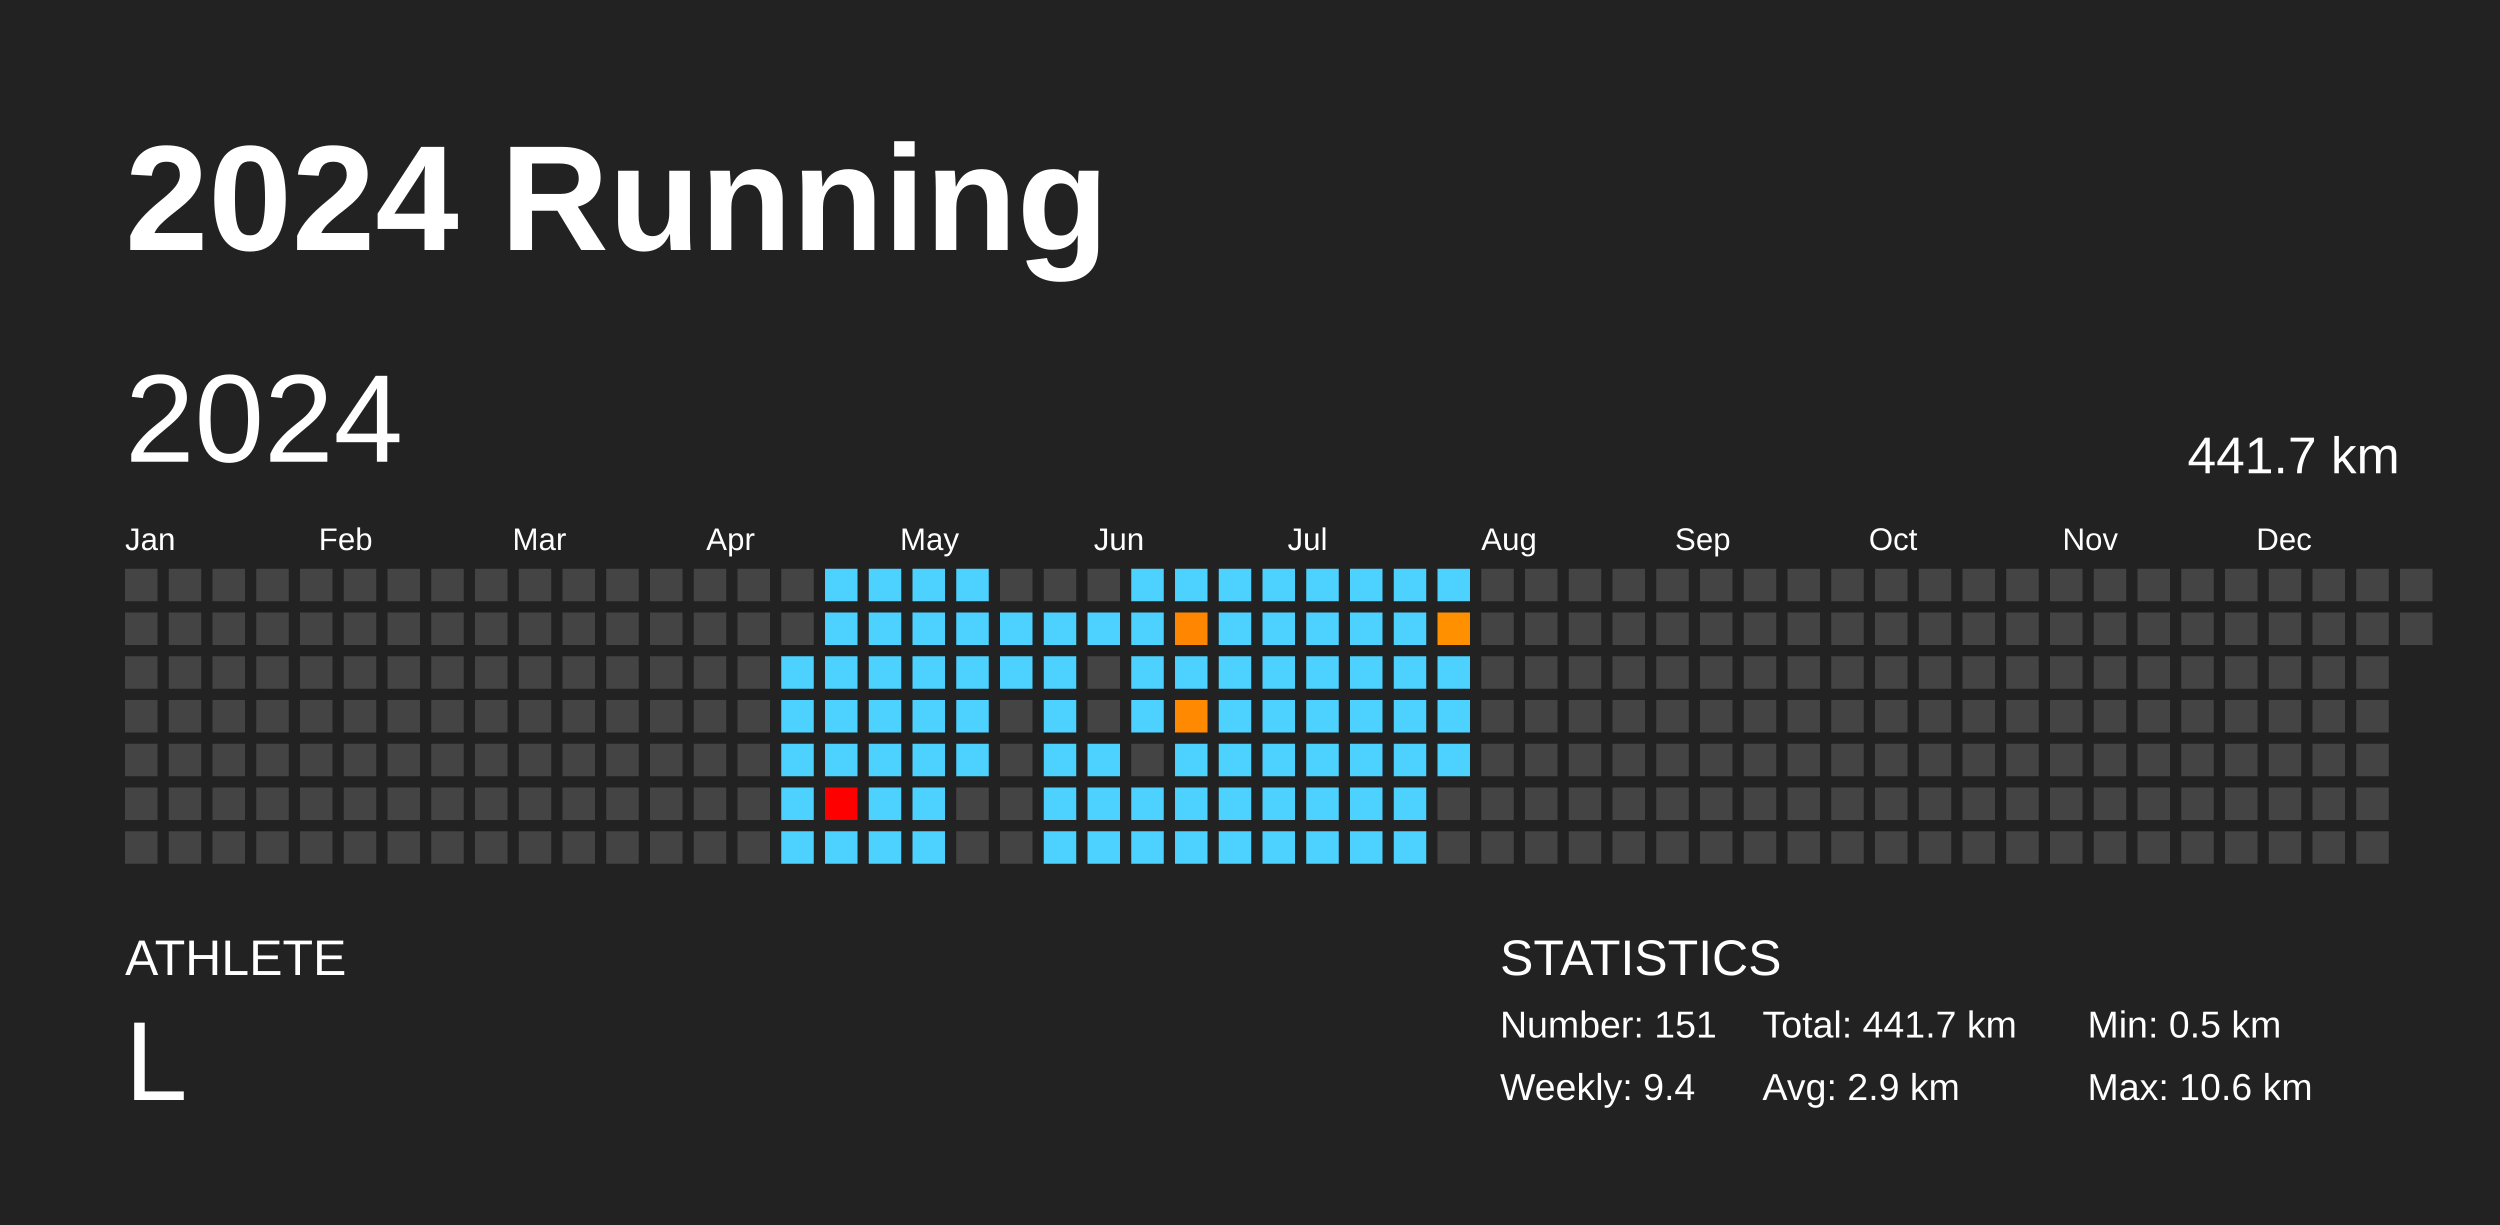
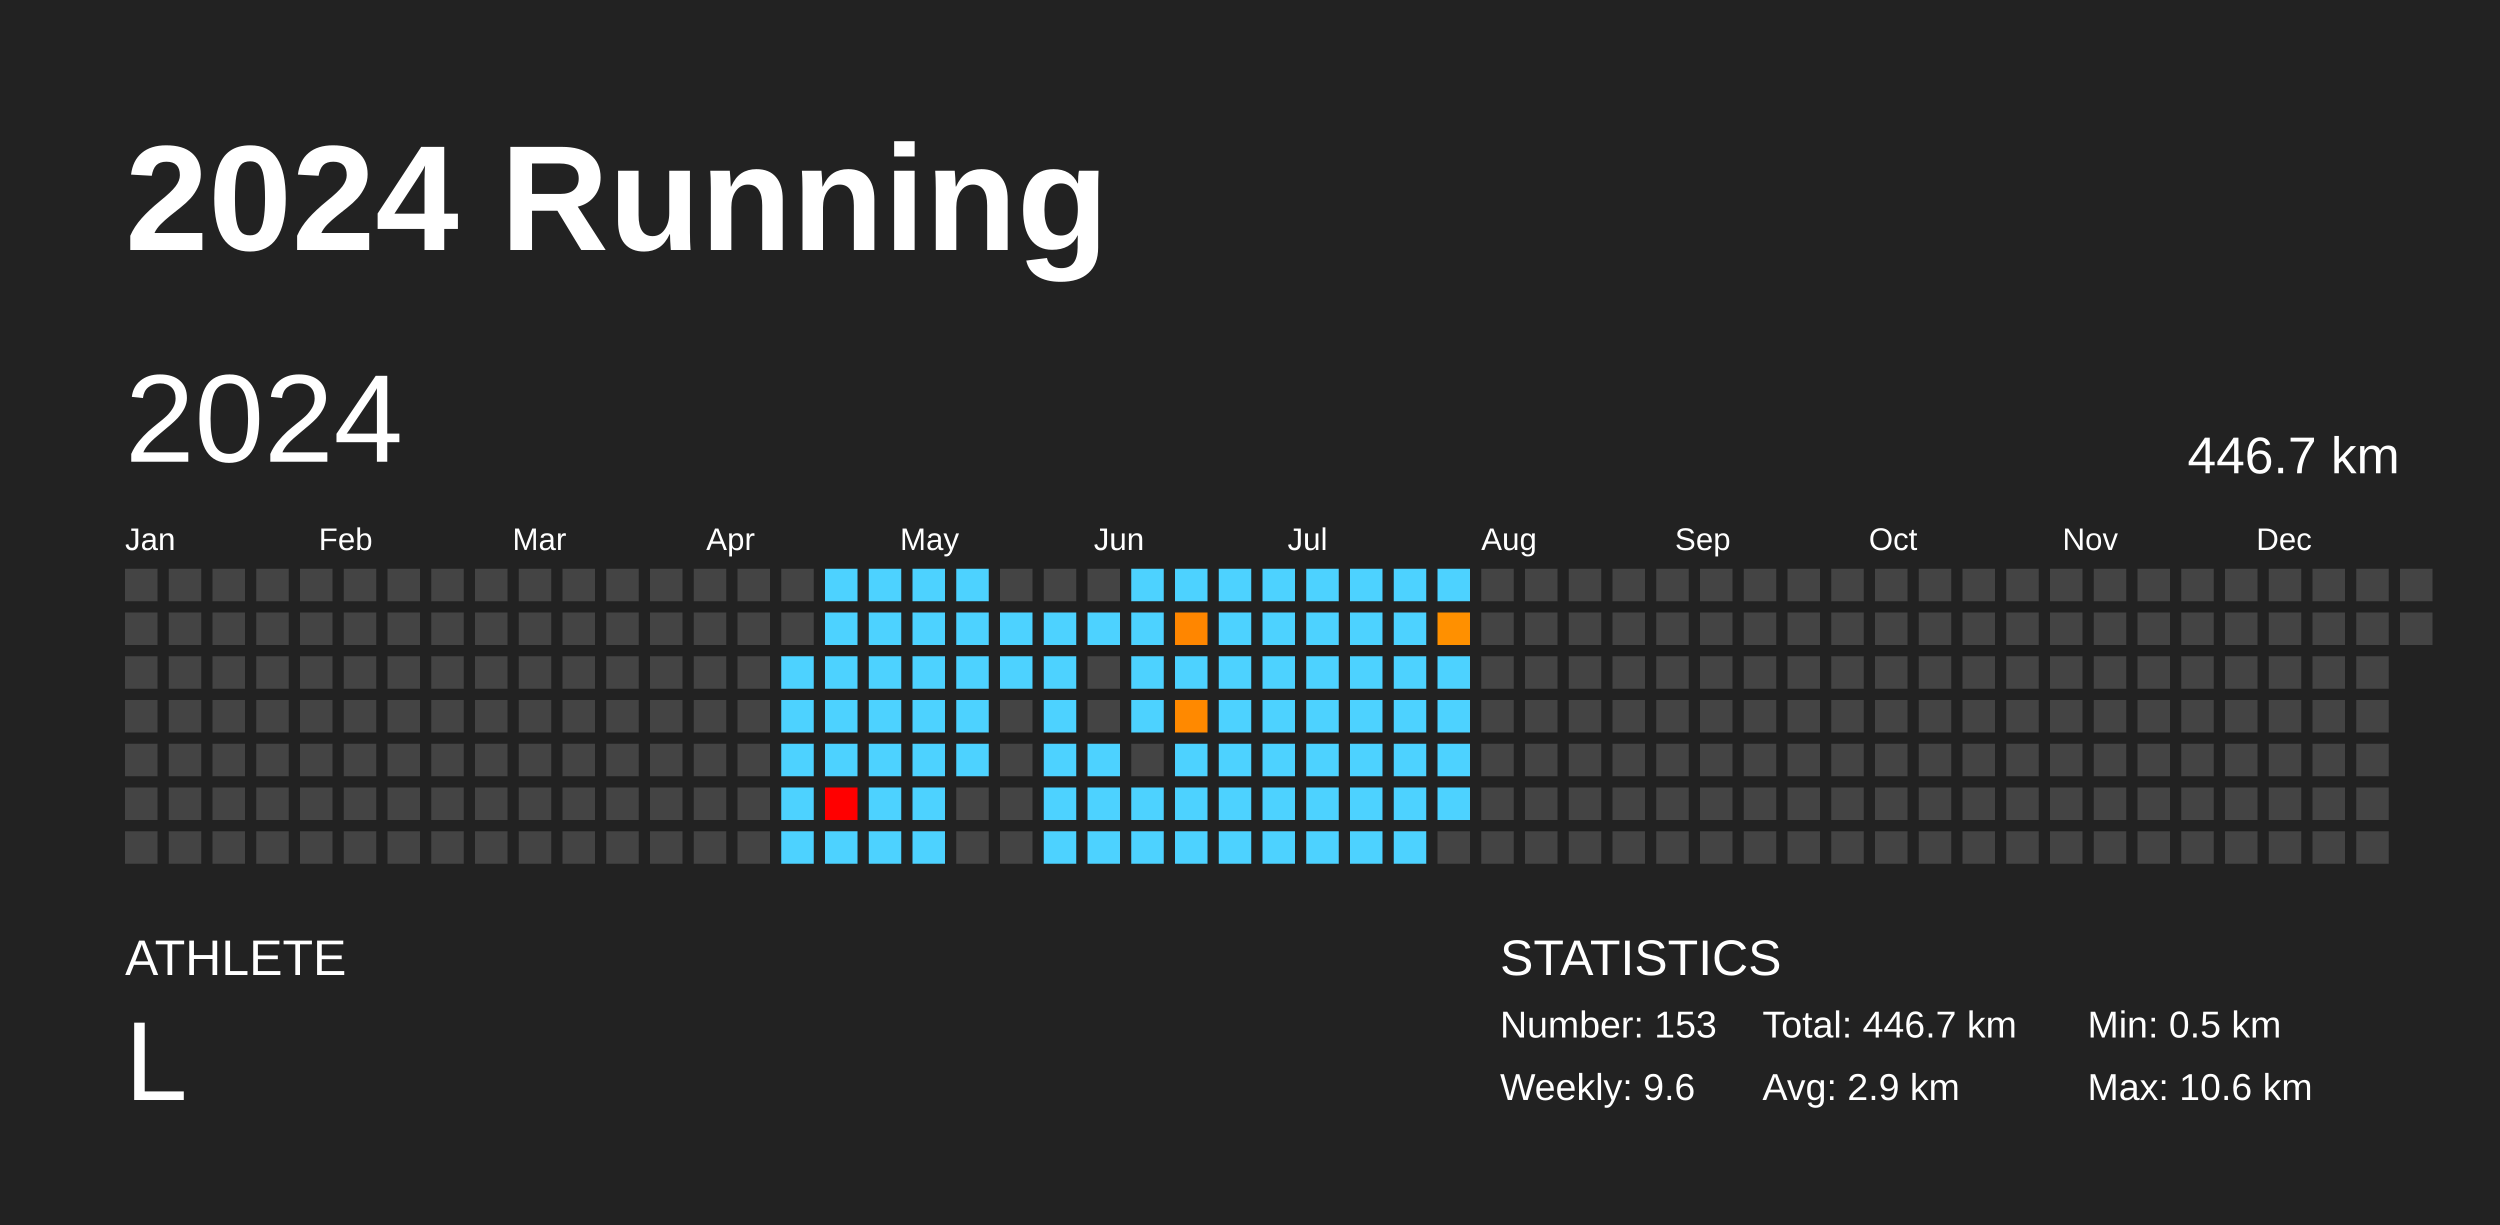
<svg xmlns="http://www.w3.org/2000/svg" baseProfile="full" height="98mm" version="1.1" viewBox="0,0,200,98" width="200mm">
  <defs />
  <rect fill="#222222" height="98" width="200" x="0" y="0" />
  <text fill="#FFFFFF" style="font-size:12px; font-family:Arial; font-weight:bold;" x="10" y="20">2024 Running</text>
  <text fill="#FFFFFF" style="font-size:4px; font-family:Arial" x="10" y="78">ATHLETE</text>
  <text fill="#FFFFFF" style="font-size:9px; font-family:Arial" x="10" y="88">L</text>
  <text fill="#FFFFFF" style="font-size:4px; font-family:Arial" x="120" y="78">STATISTICS</text>
-   <text fill="#FFFFFF" style="font-size:3px; font-family:Arial" x="120" y="83">Number: 151</text>
-   <text fill="#FFFFFF" style="font-size:3px; font-family:Arial" x="120" y="88">Weekly: 9.4</text>
-   <text fill="#FFFFFF" style="font-size:3px; font-family:Arial" x="141" y="83">Total: 441.7 km</text>
+   <text fill="#FFFFFF" style="font-size:3px; font-family:Arial" x="120" y="83">Number: 153</text>
+   <text fill="#FFFFFF" style="font-size:3px; font-family:Arial" x="120" y="88">Weekly: 9.6</text>
+   <text fill="#FFFFFF" style="font-size:3px; font-family:Arial" x="141" y="83">Total: 446.7 km</text>
  <text fill="#FFFFFF" style="font-size:3px; font-family:Arial" x="141" y="88">Avg: 2.9 km</text>
  <text fill="#FFFFFF" style="font-size:3px; font-family:Arial" x="167" y="83">Min: 0.5 km</text>
  <text fill="#FFFFFF" style="font-size:3px; font-family:Arial" x="167" y="88">Max: 10.6 km</text>
  <text dominant-baseline="hanging" fill="#FFFFFF" style="font-size:10.0px; font-family:Arial;" x="10" y="30">2024</text>
-   <text dominant-baseline="hanging" fill="#FFFFFF" style="font-size:4.125px; font-family:Arial;" x="175" y="35">441.7 km</text>
+   <text dominant-baseline="hanging" fill="#FFFFFF" style="font-size:4.125px; font-family:Arial;" x="175" y="35">446.7 km</text>
  <text fill="#FFFFFF" style="font-size:2.5px; font-family:Arial" x="10.0" y="44">Jan</text>
  <text fill="#FFFFFF" style="font-size:2.5px; font-family:Arial" x="25.5" y="44">Feb</text>
  <text fill="#FFFFFF" style="font-size:2.5px; font-family:Arial" x="41.0" y="44">Mar</text>
  <text fill="#FFFFFF" style="font-size:2.5px; font-family:Arial" x="56.5" y="44">Apr</text>
  <text fill="#FFFFFF" style="font-size:2.5px; font-family:Arial" x="72.0" y="44">May</text>
  <text fill="#FFFFFF" style="font-size:2.5px; font-family:Arial" x="87.5" y="44">Jun</text>
  <text fill="#FFFFFF" style="font-size:2.5px; font-family:Arial" x="103.0" y="44">Jul</text>
  <text fill="#FFFFFF" style="font-size:2.5px; font-family:Arial" x="118.5" y="44">Aug</text>
  <text fill="#FFFFFF" style="font-size:2.5px; font-family:Arial" x="134.0" y="44">Sep</text>
  <text fill="#FFFFFF" style="font-size:2.5px; font-family:Arial" x="149.5" y="44">Oct</text>
  <text fill="#FFFFFF" style="font-size:2.5px; font-family:Arial" x="165.0" y="44">Nov</text>
  <text fill="#FFFFFF" style="font-size:2.5px; font-family:Arial" x="180.5" y="44">Dec</text>
  <rect fill="#444444" height="2.6" width="2.6" x="10.0" y="45.5" />
  <rect fill="#444444" height="2.6" width="2.6" x="10.0" y="49.0" />
  <rect fill="#444444" height="2.6" width="2.6" x="10.0" y="52.5" />
  <rect fill="#444444" height="2.6" width="2.6" x="10.0" y="56.0" />
  <rect fill="#444444" height="2.6" width="2.6" x="10.0" y="59.5" />
  <rect fill="#444444" height="2.6" width="2.6" x="10.0" y="63.0" />
  <rect fill="#444444" height="2.6" width="2.6" x="10.0" y="66.5" />
  <rect fill="#444444" height="2.6" width="2.6" x="13.5" y="45.5" />
  <rect fill="#444444" height="2.6" width="2.6" x="13.5" y="49.0" />
  <rect fill="#444444" height="2.6" width="2.6" x="13.5" y="52.5" />
  <rect fill="#444444" height="2.6" width="2.6" x="13.5" y="56.0" />
  <rect fill="#444444" height="2.6" width="2.6" x="13.5" y="59.5" />
  <rect fill="#444444" height="2.6" width="2.6" x="13.5" y="63.0" />
  <rect fill="#444444" height="2.6" width="2.6" x="13.5" y="66.5" />
  <rect fill="#444444" height="2.6" width="2.6" x="17.0" y="45.5" />
  <rect fill="#444444" height="2.6" width="2.6" x="17.0" y="49.0" />
  <rect fill="#444444" height="2.6" width="2.6" x="17.0" y="52.5" />
  <rect fill="#444444" height="2.6" width="2.6" x="17.0" y="56.0" />
  <rect fill="#444444" height="2.6" width="2.6" x="17.0" y="59.5" />
  <rect fill="#444444" height="2.6" width="2.6" x="17.0" y="63.0" />
  <rect fill="#444444" height="2.6" width="2.6" x="17.0" y="66.5" />
  <rect fill="#444444" height="2.6" width="2.6" x="20.5" y="45.5" />
  <rect fill="#444444" height="2.6" width="2.6" x="20.5" y="49.0" />
  <rect fill="#444444" height="2.6" width="2.6" x="20.5" y="52.5" />
  <rect fill="#444444" height="2.6" width="2.6" x="20.5" y="56.0" />
  <rect fill="#444444" height="2.6" width="2.6" x="20.5" y="59.5" />
  <rect fill="#444444" height="2.6" width="2.6" x="20.5" y="63.0" />
  <rect fill="#444444" height="2.6" width="2.6" x="20.5" y="66.5" />
  <rect fill="#444444" height="2.6" width="2.6" x="24.0" y="45.5" />
  <rect fill="#444444" height="2.6" width="2.6" x="24.0" y="49.0" />
  <rect fill="#444444" height="2.6" width="2.6" x="24.0" y="52.5" />
  <rect fill="#444444" height="2.6" width="2.6" x="24.0" y="56.0" />
  <rect fill="#444444" height="2.6" width="2.6" x="24.0" y="59.5" />
  <rect fill="#444444" height="2.6" width="2.6" x="24.0" y="63.0" />
  <rect fill="#444444" height="2.6" width="2.6" x="24.0" y="66.5" />
  <rect fill="#444444" height="2.6" width="2.6" x="27.5" y="45.5" />
  <rect fill="#444444" height="2.6" width="2.6" x="27.5" y="49.0" />
  <rect fill="#444444" height="2.6" width="2.6" x="27.5" y="52.5" />
  <rect fill="#444444" height="2.6" width="2.6" x="27.5" y="56.0" />
  <rect fill="#444444" height="2.6" width="2.6" x="27.5" y="59.5" />
  <rect fill="#444444" height="2.6" width="2.6" x="27.5" y="63.0" />
  <rect fill="#444444" height="2.6" width="2.6" x="27.5" y="66.5" />
  <rect fill="#444444" height="2.6" width="2.6" x="31.0" y="45.5" />
  <rect fill="#444444" height="2.6" width="2.6" x="31.0" y="49.0" />
  <rect fill="#444444" height="2.6" width="2.6" x="31.0" y="52.5" />
  <rect fill="#444444" height="2.6" width="2.6" x="31.0" y="56.0" />
  <rect fill="#444444" height="2.6" width="2.6" x="31.0" y="59.5" />
  <rect fill="#444444" height="2.6" width="2.6" x="31.0" y="63.0" />
  <rect fill="#444444" height="2.6" width="2.6" x="31.0" y="66.5" />
  <rect fill="#444444" height="2.6" width="2.6" x="34.5" y="45.5" />
  <rect fill="#444444" height="2.6" width="2.6" x="34.5" y="49.0" />
  <rect fill="#444444" height="2.6" width="2.6" x="34.5" y="52.5" />
  <rect fill="#444444" height="2.6" width="2.6" x="34.5" y="56.0" />
  <rect fill="#444444" height="2.6" width="2.6" x="34.5" y="59.5" />
  <rect fill="#444444" height="2.6" width="2.6" x="34.5" y="63.0" />
  <rect fill="#444444" height="2.6" width="2.6" x="34.5" y="66.5" />
  <rect fill="#444444" height="2.6" width="2.6" x="38.0" y="45.5" />
  <rect fill="#444444" height="2.6" width="2.6" x="38.0" y="49.0" />
  <rect fill="#444444" height="2.6" width="2.6" x="38.0" y="52.5" />
  <rect fill="#444444" height="2.6" width="2.6" x="38.0" y="56.0" />
  <rect fill="#444444" height="2.6" width="2.6" x="38.0" y="59.5" />
  <rect fill="#444444" height="2.6" width="2.6" x="38.0" y="63.0" />
  <rect fill="#444444" height="2.6" width="2.6" x="38.0" y="66.5" />
  <rect fill="#444444" height="2.6" width="2.6" x="41.5" y="45.5" />
  <rect fill="#444444" height="2.6" width="2.6" x="41.5" y="49.0" />
  <rect fill="#444444" height="2.6" width="2.6" x="41.5" y="52.5" />
  <rect fill="#444444" height="2.6" width="2.6" x="41.5" y="56.0" />
  <rect fill="#444444" height="2.6" width="2.6" x="41.5" y="59.5" />
  <rect fill="#444444" height="2.6" width="2.6" x="41.5" y="63.0" />
  <rect fill="#444444" height="2.6" width="2.6" x="41.5" y="66.5" />
  <rect fill="#444444" height="2.6" width="2.6" x="45.0" y="45.5" />
  <rect fill="#444444" height="2.6" width="2.6" x="45.0" y="49.0" />
  <rect fill="#444444" height="2.6" width="2.6" x="45.0" y="52.5" />
  <rect fill="#444444" height="2.6" width="2.6" x="45.0" y="56.0" />
  <rect fill="#444444" height="2.6" width="2.6" x="45.0" y="59.5" />
  <rect fill="#444444" height="2.6" width="2.6" x="45.0" y="63.0" />
  <rect fill="#444444" height="2.6" width="2.6" x="45.0" y="66.5" />
  <rect fill="#444444" height="2.6" width="2.6" x="48.5" y="45.5" />
  <rect fill="#444444" height="2.6" width="2.6" x="48.5" y="49.0" />
  <rect fill="#444444" height="2.6" width="2.6" x="48.5" y="52.5" />
  <rect fill="#444444" height="2.6" width="2.6" x="48.5" y="56.0" />
  <rect fill="#444444" height="2.6" width="2.6" x="48.5" y="59.5" />
  <rect fill="#444444" height="2.6" width="2.6" x="48.5" y="63.0" />
  <rect fill="#444444" height="2.6" width="2.6" x="48.5" y="66.5" />
  <rect fill="#444444" height="2.6" width="2.6" x="52.0" y="45.5" />
  <rect fill="#444444" height="2.6" width="2.6" x="52.0" y="49.0" />
  <rect fill="#444444" height="2.6" width="2.6" x="52.0" y="52.5" />
  <rect fill="#444444" height="2.6" width="2.6" x="52.0" y="56.0" />
  <rect fill="#444444" height="2.6" width="2.6" x="52.0" y="59.5" />
  <rect fill="#444444" height="2.6" width="2.6" x="52.0" y="63.0" />
  <rect fill="#444444" height="2.6" width="2.6" x="52.0" y="66.5" />
  <rect fill="#444444" height="2.6" width="2.6" x="55.5" y="45.5" />
  <rect fill="#444444" height="2.6" width="2.6" x="55.5" y="49.0" />
  <rect fill="#444444" height="2.6" width="2.6" x="55.5" y="52.5" />
  <rect fill="#444444" height="2.6" width="2.6" x="55.5" y="56.0" />
  <rect fill="#444444" height="2.6" width="2.6" x="55.5" y="59.5" />
  <rect fill="#444444" height="2.6" width="2.6" x="55.5" y="63.0" />
  <rect fill="#444444" height="2.6" width="2.6" x="55.5" y="66.5" />
  <rect fill="#444444" height="2.6" width="2.6" x="59.0" y="45.5" />
  <rect fill="#444444" height="2.6" width="2.6" x="59.0" y="49.0" />
  <rect fill="#444444" height="2.6" width="2.6" x="59.0" y="52.5" />
  <rect fill="#444444" height="2.6" width="2.6" x="59.0" y="56.0" />
  <rect fill="#444444" height="2.6" width="2.6" x="59.0" y="59.5" />
  <rect fill="#444444" height="2.6" width="2.6" x="59.0" y="63.0" />
  <rect fill="#444444" height="2.6" width="2.6" x="59.0" y="66.5" />
  <rect fill="#444444" height="2.6" width="2.6" x="62.5" y="45.5" />
  <rect fill="#444444" height="2.6" width="2.6" x="62.5" y="49.0" />
  <rect fill="#4dd2ff" height="2.6" width="2.6" x="62.5" y="52.5" />
  <rect fill="#4dd2ff" height="2.6" width="2.6" x="62.5" y="56.0" />
  <rect fill="#4dd2ff" height="2.6" width="2.6" x="62.5" y="59.5" />
  <rect fill="#4dd2ff" height="2.6" width="2.6" x="62.5" y="63.0" />
  <rect fill="#4dd2ff" height="2.6" width="2.6" x="62.5" y="66.5" />
  <rect fill="#4dd2ff" height="2.6" width="2.6" x="66.0" y="45.5" />
  <rect fill="#4dd2ff" height="2.6" width="2.6" x="66.0" y="49.0" />
  <rect fill="#4dd2ff" height="2.6" width="2.6" x="66.0" y="52.5" />
  <rect fill="#4dd2ff" height="2.6" width="2.6" x="66.0" y="56.0" />
  <rect fill="#4dd2ff" height="2.6" width="2.6" x="66.0" y="59.5" />
  <rect fill="red" height="2.6" width="2.6" x="66.0" y="63.0" />
  <rect fill="#4dd2ff" height="2.6" width="2.6" x="66.0" y="66.5" />
  <rect fill="#4dd2ff" height="2.6" width="2.6" x="69.5" y="45.5" />
  <rect fill="#4dd2ff" height="2.6" width="2.6" x="69.5" y="49.0" />
  <rect fill="#4dd2ff" height="2.6" width="2.6" x="69.5" y="52.5" />
  <rect fill="#4dd2ff" height="2.6" width="2.6" x="69.5" y="56.0" />
  <rect fill="#4dd2ff" height="2.6" width="2.6" x="69.5" y="59.5" />
  <rect fill="#4dd2ff" height="2.6" width="2.6" x="69.5" y="63.0" />
  <rect fill="#4dd2ff" height="2.6" width="2.6" x="69.5" y="66.5" />
  <rect fill="#4dd2ff" height="2.6" width="2.6" x="73.0" y="45.5" />
  <rect fill="#4dd2ff" height="2.6" width="2.6" x="73.0" y="49.0" />
  <rect fill="#4dd2ff" height="2.6" width="2.6" x="73.0" y="52.5" />
  <rect fill="#4dd2ff" height="2.6" width="2.6" x="73.0" y="56.0" />
  <rect fill="#4dd2ff" height="2.6" width="2.6" x="73.0" y="59.5" />
  <rect fill="#4dd2ff" height="2.6" width="2.6" x="73.0" y="63.0" />
  <rect fill="#4dd2ff" height="2.6" width="2.6" x="73.0" y="66.5" />
  <rect fill="#4dd2ff" height="2.6" width="2.6" x="76.5" y="45.5" />
  <rect fill="#4dd2ff" height="2.6" width="2.6" x="76.5" y="49.0" />
  <rect fill="#4dd2ff" height="2.6" width="2.6" x="76.5" y="52.5" />
  <rect fill="#4dd2ff" height="2.6" width="2.6" x="76.5" y="56.0" />
  <rect fill="#4dd2ff" height="2.6" width="2.6" x="76.5" y="59.5" />
  <rect fill="#444444" height="2.6" width="2.6" x="76.5" y="63.0" />
  <rect fill="#444444" height="2.6" width="2.6" x="76.5" y="66.5" />
  <rect fill="#444444" height="2.6" width="2.6" x="80.0" y="45.5" />
  <rect fill="#4dd2ff" height="2.6" width="2.6" x="80.0" y="49.0" />
  <rect fill="#4dd2ff" height="2.6" width="2.6" x="80.0" y="52.5" />
  <rect fill="#444444" height="2.6" width="2.6" x="80.0" y="56.0" />
  <rect fill="#444444" height="2.6" width="2.6" x="80.0" y="59.5" />
  <rect fill="#444444" height="2.6" width="2.6" x="80.0" y="63.0" />
  <rect fill="#444444" height="2.6" width="2.6" x="80.0" y="66.5" />
  <rect fill="#444444" height="2.6" width="2.6" x="83.5" y="45.5" />
  <rect fill="#4dd2ff" height="2.6" width="2.6" x="83.5" y="49.0" />
  <rect fill="#4dd2ff" height="2.6" width="2.6" x="83.5" y="52.5" />
  <rect fill="#4dd2ff" height="2.6" width="2.6" x="83.5" y="56.0" />
  <rect fill="#4dd2ff" height="2.6" width="2.6" x="83.5" y="59.5" />
  <rect fill="#4dd2ff" height="2.6" width="2.6" x="83.5" y="63.0" />
  <rect fill="#4dd2ff" height="2.6" width="2.6" x="83.5" y="66.5" />
  <rect fill="#444444" height="2.6" width="2.6" x="87.0" y="45.5" />
  <rect fill="#4dd2ff" height="2.6" width="2.6" x="87.0" y="49.0" />
  <rect fill="#444444" height="2.6" width="2.6" x="87.0" y="52.5" />
  <rect fill="#444444" height="2.6" width="2.6" x="87.0" y="56.0" />
  <rect fill="#4dd2ff" height="2.6" width="2.6" x="87.0" y="59.5" />
  <rect fill="#4dd2ff" height="2.6" width="2.6" x="87.0" y="63.0" />
  <rect fill="#4dd2ff" height="2.6" width="2.6" x="87.0" y="66.5" />
  <rect fill="#4dd2ff" height="2.6" width="2.6" x="90.5" y="45.5" />
  <rect fill="#4dd2ff" height="2.6" width="2.6" x="90.5" y="49.0" />
  <rect fill="#4dd2ff" height="2.6" width="2.6" x="90.5" y="52.5" />
  <rect fill="#4dd2ff" height="2.6" width="2.6" x="90.5" y="56.0" />
  <rect fill="#444444" height="2.6" width="2.6" x="90.5" y="59.5" />
  <rect fill="#4dd2ff" height="2.6" width="2.6" x="90.5" y="63.0" />
  <rect fill="#4dd2ff" height="2.6" width="2.6" x="90.5" y="66.5" />
  <rect fill="#4dd2ff" height="2.6" width="2.6" x="94.0" y="45.5" />
  <rect fill="#ff8600" height="2.6" width="2.6" x="94.0" y="49.0" />
  <rect fill="#4dd2ff" height="2.6" width="2.6" x="94.0" y="52.5" />
  <rect fill="#ff8900" height="2.6" width="2.6" x="94.0" y="56.0" />
  <rect fill="#4dd2ff" height="2.6" width="2.6" x="94.0" y="59.5" />
  <rect fill="#4dd2ff" height="2.6" width="2.6" x="94.0" y="63.0" />
  <rect fill="#4dd2ff" height="2.6" width="2.6" x="94.0" y="66.5" />
  <rect fill="#4dd2ff" height="2.6" width="2.6" x="97.5" y="45.5" />
  <rect fill="#4dd2ff" height="2.6" width="2.6" x="97.5" y="49.0" />
  <rect fill="#4dd2ff" height="2.6" width="2.6" x="97.5" y="52.5" />
  <rect fill="#4dd2ff" height="2.6" width="2.6" x="97.5" y="56.0" />
  <rect fill="#4dd2ff" height="2.6" width="2.6" x="97.5" y="59.5" />
  <rect fill="#4dd2ff" height="2.6" width="2.6" x="97.5" y="63.0" />
  <rect fill="#4dd2ff" height="2.6" width="2.6" x="97.5" y="66.5" />
  <rect fill="#4dd2ff" height="2.6" width="2.6" x="101.0" y="45.5" />
  <rect fill="#4dd2ff" height="2.6" width="2.6" x="101.0" y="49.0" />
  <rect fill="#4dd2ff" height="2.6" width="2.6" x="101.0" y="52.5" />
  <rect fill="#4dd2ff" height="2.6" width="2.6" x="101.0" y="56.0" />
  <rect fill="#4dd2ff" height="2.6" width="2.6" x="101.0" y="59.5" />
  <rect fill="#4dd2ff" height="2.6" width="2.6" x="101.0" y="63.0" />
  <rect fill="#4dd2ff" height="2.6" width="2.6" x="101.0" y="66.5" />
  <rect fill="#4dd2ff" height="2.6" width="2.6" x="104.5" y="45.5" />
  <rect fill="#4dd2ff" height="2.6" width="2.6" x="104.5" y="49.0" />
  <rect fill="#4dd2ff" height="2.6" width="2.6" x="104.5" y="52.5" />
  <rect fill="#4dd2ff" height="2.6" width="2.6" x="104.5" y="56.0" />
  <rect fill="#4dd2ff" height="2.6" width="2.6" x="104.5" y="59.5" />
  <rect fill="#4dd2ff" height="2.6" width="2.6" x="104.5" y="63.0" />
  <rect fill="#4dd2ff" height="2.6" width="2.6" x="104.5" y="66.5" />
  <rect fill="#4dd2ff" height="2.6" width="2.6" x="108.0" y="45.5" />
  <rect fill="#4dd2ff" height="2.6" width="2.6" x="108.0" y="49.0" />
  <rect fill="#4dd2ff" height="2.6" width="2.6" x="108.0" y="52.5" />
  <rect fill="#4dd2ff" height="2.6" width="2.6" x="108.0" y="56.0" />
  <rect fill="#4dd2ff" height="2.6" width="2.6" x="108.0" y="59.5" />
  <rect fill="#4dd2ff" height="2.6" width="2.6" x="108.0" y="63.0" />
  <rect fill="#4dd2ff" height="2.6" width="2.6" x="108.0" y="66.5" />
  <rect fill="#4dd2ff" height="2.6" width="2.6" x="111.5" y="45.5" />
  <rect fill="#4dd2ff" height="2.6" width="2.6" x="111.5" y="49.0" />
  <rect fill="#4dd2ff" height="2.6" width="2.6" x="111.5" y="52.5" />
  <rect fill="#4dd2ff" height="2.6" width="2.6" x="111.5" y="56.0" />
  <rect fill="#4dd2ff" height="2.6" width="2.6" x="111.5" y="59.5" />
  <rect fill="#4dd2ff" height="2.6" width="2.6" x="111.5" y="63.0" />
  <rect fill="#4dd2ff" height="2.6" width="2.6" x="111.5" y="66.5" />
  <rect fill="#4dd2ff" height="2.6" width="2.6" x="115.0" y="45.5" />
  <rect fill="#ff9000" height="2.6" width="2.6" x="115.0" y="49.0" />
  <rect fill="#4dd2ff" height="2.6" width="2.6" x="115.0" y="52.5" />
  <rect fill="#4dd2ff" height="2.6" width="2.6" x="115.0" y="56.0" />
  <rect fill="#4dd2ff" height="2.6" width="2.6" x="115.0" y="59.5" />
-   <rect fill="#444444" height="2.6" width="2.6" x="115.0" y="63.0" />
+   <rect fill="#4dd2ff" height="2.6" width="2.6" x="115.0" y="63.0" />
  <rect fill="#444444" height="2.6" width="2.6" x="115.0" y="66.5" />
  <rect fill="#444444" height="2.6" width="2.6" x="118.5" y="45.5" />
  <rect fill="#444444" height="2.6" width="2.6" x="118.5" y="49.0" />
  <rect fill="#444444" height="2.6" width="2.6" x="118.5" y="52.5" />
  <rect fill="#444444" height="2.6" width="2.6" x="118.5" y="56.0" />
  <rect fill="#444444" height="2.6" width="2.6" x="118.5" y="59.5" />
  <rect fill="#444444" height="2.6" width="2.6" x="118.5" y="63.0" />
  <rect fill="#444444" height="2.6" width="2.6" x="118.5" y="66.5" />
  <rect fill="#444444" height="2.6" width="2.6" x="122.0" y="45.5" />
  <rect fill="#444444" height="2.6" width="2.6" x="122.0" y="49.0" />
  <rect fill="#444444" height="2.6" width="2.6" x="122.0" y="52.5" />
  <rect fill="#444444" height="2.6" width="2.6" x="122.0" y="56.0" />
  <rect fill="#444444" height="2.6" width="2.6" x="122.0" y="59.5" />
  <rect fill="#444444" height="2.6" width="2.6" x="122.0" y="63.0" />
  <rect fill="#444444" height="2.6" width="2.6" x="122.0" y="66.5" />
  <rect fill="#444444" height="2.6" width="2.6" x="125.5" y="45.5" />
  <rect fill="#444444" height="2.6" width="2.6" x="125.5" y="49.0" />
  <rect fill="#444444" height="2.6" width="2.6" x="125.5" y="52.5" />
  <rect fill="#444444" height="2.6" width="2.6" x="125.5" y="56.0" />
  <rect fill="#444444" height="2.6" width="2.6" x="125.5" y="59.5" />
  <rect fill="#444444" height="2.6" width="2.6" x="125.5" y="63.0" />
  <rect fill="#444444" height="2.6" width="2.6" x="125.5" y="66.5" />
  <rect fill="#444444" height="2.6" width="2.6" x="129.0" y="45.5" />
  <rect fill="#444444" height="2.6" width="2.6" x="129.0" y="49.0" />
  <rect fill="#444444" height="2.6" width="2.6" x="129.0" y="52.5" />
  <rect fill="#444444" height="2.6" width="2.6" x="129.0" y="56.0" />
  <rect fill="#444444" height="2.6" width="2.6" x="129.0" y="59.5" />
  <rect fill="#444444" height="2.6" width="2.6" x="129.0" y="63.0" />
  <rect fill="#444444" height="2.6" width="2.6" x="129.0" y="66.5" />
  <rect fill="#444444" height="2.6" width="2.6" x="132.5" y="45.5" />
  <rect fill="#444444" height="2.6" width="2.6" x="132.5" y="49.0" />
  <rect fill="#444444" height="2.6" width="2.6" x="132.5" y="52.5" />
  <rect fill="#444444" height="2.6" width="2.6" x="132.5" y="56.0" />
  <rect fill="#444444" height="2.6" width="2.6" x="132.5" y="59.5" />
  <rect fill="#444444" height="2.6" width="2.6" x="132.5" y="63.0" />
  <rect fill="#444444" height="2.6" width="2.6" x="132.5" y="66.5" />
  <rect fill="#444444" height="2.6" width="2.6" x="136.0" y="45.5" />
  <rect fill="#444444" height="2.6" width="2.6" x="136.0" y="49.0" />
  <rect fill="#444444" height="2.6" width="2.6" x="136.0" y="52.5" />
  <rect fill="#444444" height="2.6" width="2.6" x="136.0" y="56.0" />
  <rect fill="#444444" height="2.6" width="2.6" x="136.0" y="59.5" />
  <rect fill="#444444" height="2.6" width="2.6" x="136.0" y="63.0" />
  <rect fill="#444444" height="2.6" width="2.6" x="136.0" y="66.5" />
  <rect fill="#444444" height="2.6" width="2.6" x="139.5" y="45.5" />
  <rect fill="#444444" height="2.6" width="2.6" x="139.5" y="49.0" />
  <rect fill="#444444" height="2.6" width="2.6" x="139.5" y="52.5" />
  <rect fill="#444444" height="2.6" width="2.6" x="139.5" y="56.0" />
  <rect fill="#444444" height="2.6" width="2.6" x="139.5" y="59.5" />
  <rect fill="#444444" height="2.6" width="2.6" x="139.5" y="63.0" />
  <rect fill="#444444" height="2.6" width="2.6" x="139.5" y="66.5" />
  <rect fill="#444444" height="2.6" width="2.6" x="143.0" y="45.5" />
  <rect fill="#444444" height="2.6" width="2.6" x="143.0" y="49.0" />
  <rect fill="#444444" height="2.6" width="2.6" x="143.0" y="52.5" />
  <rect fill="#444444" height="2.6" width="2.6" x="143.0" y="56.0" />
  <rect fill="#444444" height="2.6" width="2.6" x="143.0" y="59.5" />
  <rect fill="#444444" height="2.6" width="2.6" x="143.0" y="63.0" />
  <rect fill="#444444" height="2.6" width="2.6" x="143.0" y="66.5" />
  <rect fill="#444444" height="2.6" width="2.6" x="146.5" y="45.5" />
  <rect fill="#444444" height="2.6" width="2.6" x="146.5" y="49.0" />
  <rect fill="#444444" height="2.6" width="2.6" x="146.5" y="52.5" />
  <rect fill="#444444" height="2.6" width="2.6" x="146.5" y="56.0" />
  <rect fill="#444444" height="2.6" width="2.6" x="146.5" y="59.5" />
  <rect fill="#444444" height="2.6" width="2.6" x="146.5" y="63.0" />
  <rect fill="#444444" height="2.6" width="2.6" x="146.5" y="66.5" />
  <rect fill="#444444" height="2.6" width="2.6" x="150.0" y="45.5" />
  <rect fill="#444444" height="2.6" width="2.6" x="150.0" y="49.0" />
  <rect fill="#444444" height="2.6" width="2.6" x="150.0" y="52.5" />
  <rect fill="#444444" height="2.6" width="2.6" x="150.0" y="56.0" />
  <rect fill="#444444" height="2.6" width="2.6" x="150.0" y="59.5" />
  <rect fill="#444444" height="2.6" width="2.6" x="150.0" y="63.0" />
  <rect fill="#444444" height="2.6" width="2.6" x="150.0" y="66.5" />
  <rect fill="#444444" height="2.6" width="2.6" x="153.5" y="45.5" />
  <rect fill="#444444" height="2.6" width="2.6" x="153.5" y="49.0" />
  <rect fill="#444444" height="2.6" width="2.6" x="153.5" y="52.5" />
  <rect fill="#444444" height="2.6" width="2.6" x="153.5" y="56.0" />
  <rect fill="#444444" height="2.6" width="2.6" x="153.5" y="59.5" />
  <rect fill="#444444" height="2.6" width="2.6" x="153.5" y="63.0" />
  <rect fill="#444444" height="2.6" width="2.6" x="153.5" y="66.5" />
  <rect fill="#444444" height="2.6" width="2.6" x="157.0" y="45.5" />
  <rect fill="#444444" height="2.6" width="2.6" x="157.0" y="49.0" />
  <rect fill="#444444" height="2.6" width="2.6" x="157.0" y="52.5" />
  <rect fill="#444444" height="2.6" width="2.6" x="157.0" y="56.0" />
  <rect fill="#444444" height="2.6" width="2.6" x="157.0" y="59.5" />
  <rect fill="#444444" height="2.6" width="2.6" x="157.0" y="63.0" />
  <rect fill="#444444" height="2.6" width="2.6" x="157.0" y="66.5" />
  <rect fill="#444444" height="2.6" width="2.6" x="160.5" y="45.5" />
  <rect fill="#444444" height="2.6" width="2.6" x="160.5" y="49.0" />
  <rect fill="#444444" height="2.6" width="2.6" x="160.5" y="52.5" />
  <rect fill="#444444" height="2.6" width="2.6" x="160.5" y="56.0" />
  <rect fill="#444444" height="2.6" width="2.6" x="160.5" y="59.5" />
  <rect fill="#444444" height="2.6" width="2.6" x="160.5" y="63.0" />
  <rect fill="#444444" height="2.6" width="2.6" x="160.5" y="66.5" />
  <rect fill="#444444" height="2.6" width="2.6" x="164.0" y="45.5" />
  <rect fill="#444444" height="2.6" width="2.6" x="164.0" y="49.0" />
  <rect fill="#444444" height="2.6" width="2.6" x="164.0" y="52.5" />
  <rect fill="#444444" height="2.6" width="2.6" x="164.0" y="56.0" />
  <rect fill="#444444" height="2.6" width="2.6" x="164.0" y="59.5" />
  <rect fill="#444444" height="2.6" width="2.6" x="164.0" y="63.0" />
  <rect fill="#444444" height="2.6" width="2.6" x="164.0" y="66.5" />
  <rect fill="#444444" height="2.6" width="2.6" x="167.5" y="45.5" />
  <rect fill="#444444" height="2.6" width="2.6" x="167.5" y="49.0" />
  <rect fill="#444444" height="2.6" width="2.6" x="167.5" y="52.5" />
  <rect fill="#444444" height="2.6" width="2.6" x="167.5" y="56.0" />
  <rect fill="#444444" height="2.6" width="2.6" x="167.5" y="59.5" />
  <rect fill="#444444" height="2.6" width="2.6" x="167.5" y="63.0" />
  <rect fill="#444444" height="2.6" width="2.6" x="167.5" y="66.5" />
  <rect fill="#444444" height="2.6" width="2.6" x="171.0" y="45.5" />
  <rect fill="#444444" height="2.6" width="2.6" x="171.0" y="49.0" />
  <rect fill="#444444" height="2.6" width="2.6" x="171.0" y="52.5" />
  <rect fill="#444444" height="2.6" width="2.6" x="171.0" y="56.0" />
  <rect fill="#444444" height="2.6" width="2.6" x="171.0" y="59.5" />
  <rect fill="#444444" height="2.6" width="2.6" x="171.0" y="63.0" />
  <rect fill="#444444" height="2.6" width="2.6" x="171.0" y="66.5" />
  <rect fill="#444444" height="2.6" width="2.6" x="174.5" y="45.5" />
  <rect fill="#444444" height="2.6" width="2.6" x="174.5" y="49.0" />
  <rect fill="#444444" height="2.6" width="2.6" x="174.5" y="52.5" />
  <rect fill="#444444" height="2.6" width="2.6" x="174.5" y="56.0" />
  <rect fill="#444444" height="2.6" width="2.6" x="174.5" y="59.5" />
  <rect fill="#444444" height="2.6" width="2.6" x="174.5" y="63.0" />
  <rect fill="#444444" height="2.6" width="2.6" x="174.5" y="66.5" />
  <rect fill="#444444" height="2.6" width="2.6" x="178.0" y="45.5" />
  <rect fill="#444444" height="2.6" width="2.6" x="178.0" y="49.0" />
  <rect fill="#444444" height="2.6" width="2.6" x="178.0" y="52.5" />
  <rect fill="#444444" height="2.6" width="2.6" x="178.0" y="56.0" />
  <rect fill="#444444" height="2.6" width="2.6" x="178.0" y="59.5" />
  <rect fill="#444444" height="2.6" width="2.6" x="178.0" y="63.0" />
  <rect fill="#444444" height="2.6" width="2.6" x="178.0" y="66.5" />
  <rect fill="#444444" height="2.6" width="2.6" x="181.5" y="45.5" />
  <rect fill="#444444" height="2.6" width="2.6" x="181.5" y="49.0" />
  <rect fill="#444444" height="2.6" width="2.6" x="181.5" y="52.5" />
  <rect fill="#444444" height="2.6" width="2.6" x="181.5" y="56.0" />
  <rect fill="#444444" height="2.6" width="2.6" x="181.5" y="59.5" />
  <rect fill="#444444" height="2.6" width="2.6" x="181.5" y="63.0" />
  <rect fill="#444444" height="2.6" width="2.6" x="181.5" y="66.5" />
  <rect fill="#444444" height="2.6" width="2.6" x="185.0" y="45.5" />
  <rect fill="#444444" height="2.6" width="2.6" x="185.0" y="49.0" />
  <rect fill="#444444" height="2.6" width="2.6" x="185.0" y="52.5" />
  <rect fill="#444444" height="2.6" width="2.6" x="185.0" y="56.0" />
  <rect fill="#444444" height="2.6" width="2.6" x="185.0" y="59.5" />
  <rect fill="#444444" height="2.6" width="2.6" x="185.0" y="63.0" />
  <rect fill="#444444" height="2.6" width="2.6" x="185.0" y="66.5" />
  <rect fill="#444444" height="2.6" width="2.6" x="188.5" y="45.5" />
  <rect fill="#444444" height="2.6" width="2.6" x="188.5" y="49.0" />
  <rect fill="#444444" height="2.6" width="2.6" x="188.5" y="52.5" />
  <rect fill="#444444" height="2.6" width="2.6" x="188.5" y="56.0" />
  <rect fill="#444444" height="2.6" width="2.6" x="188.5" y="59.5" />
  <rect fill="#444444" height="2.6" width="2.6" x="188.5" y="63.0" />
  <rect fill="#444444" height="2.6" width="2.6" x="188.5" y="66.5" />
  <rect fill="#444444" height="2.6" width="2.6" x="192.0" y="45.5" />
  <rect fill="#444444" height="2.6" width="2.6" x="192.0" y="49.0" />
</svg>
